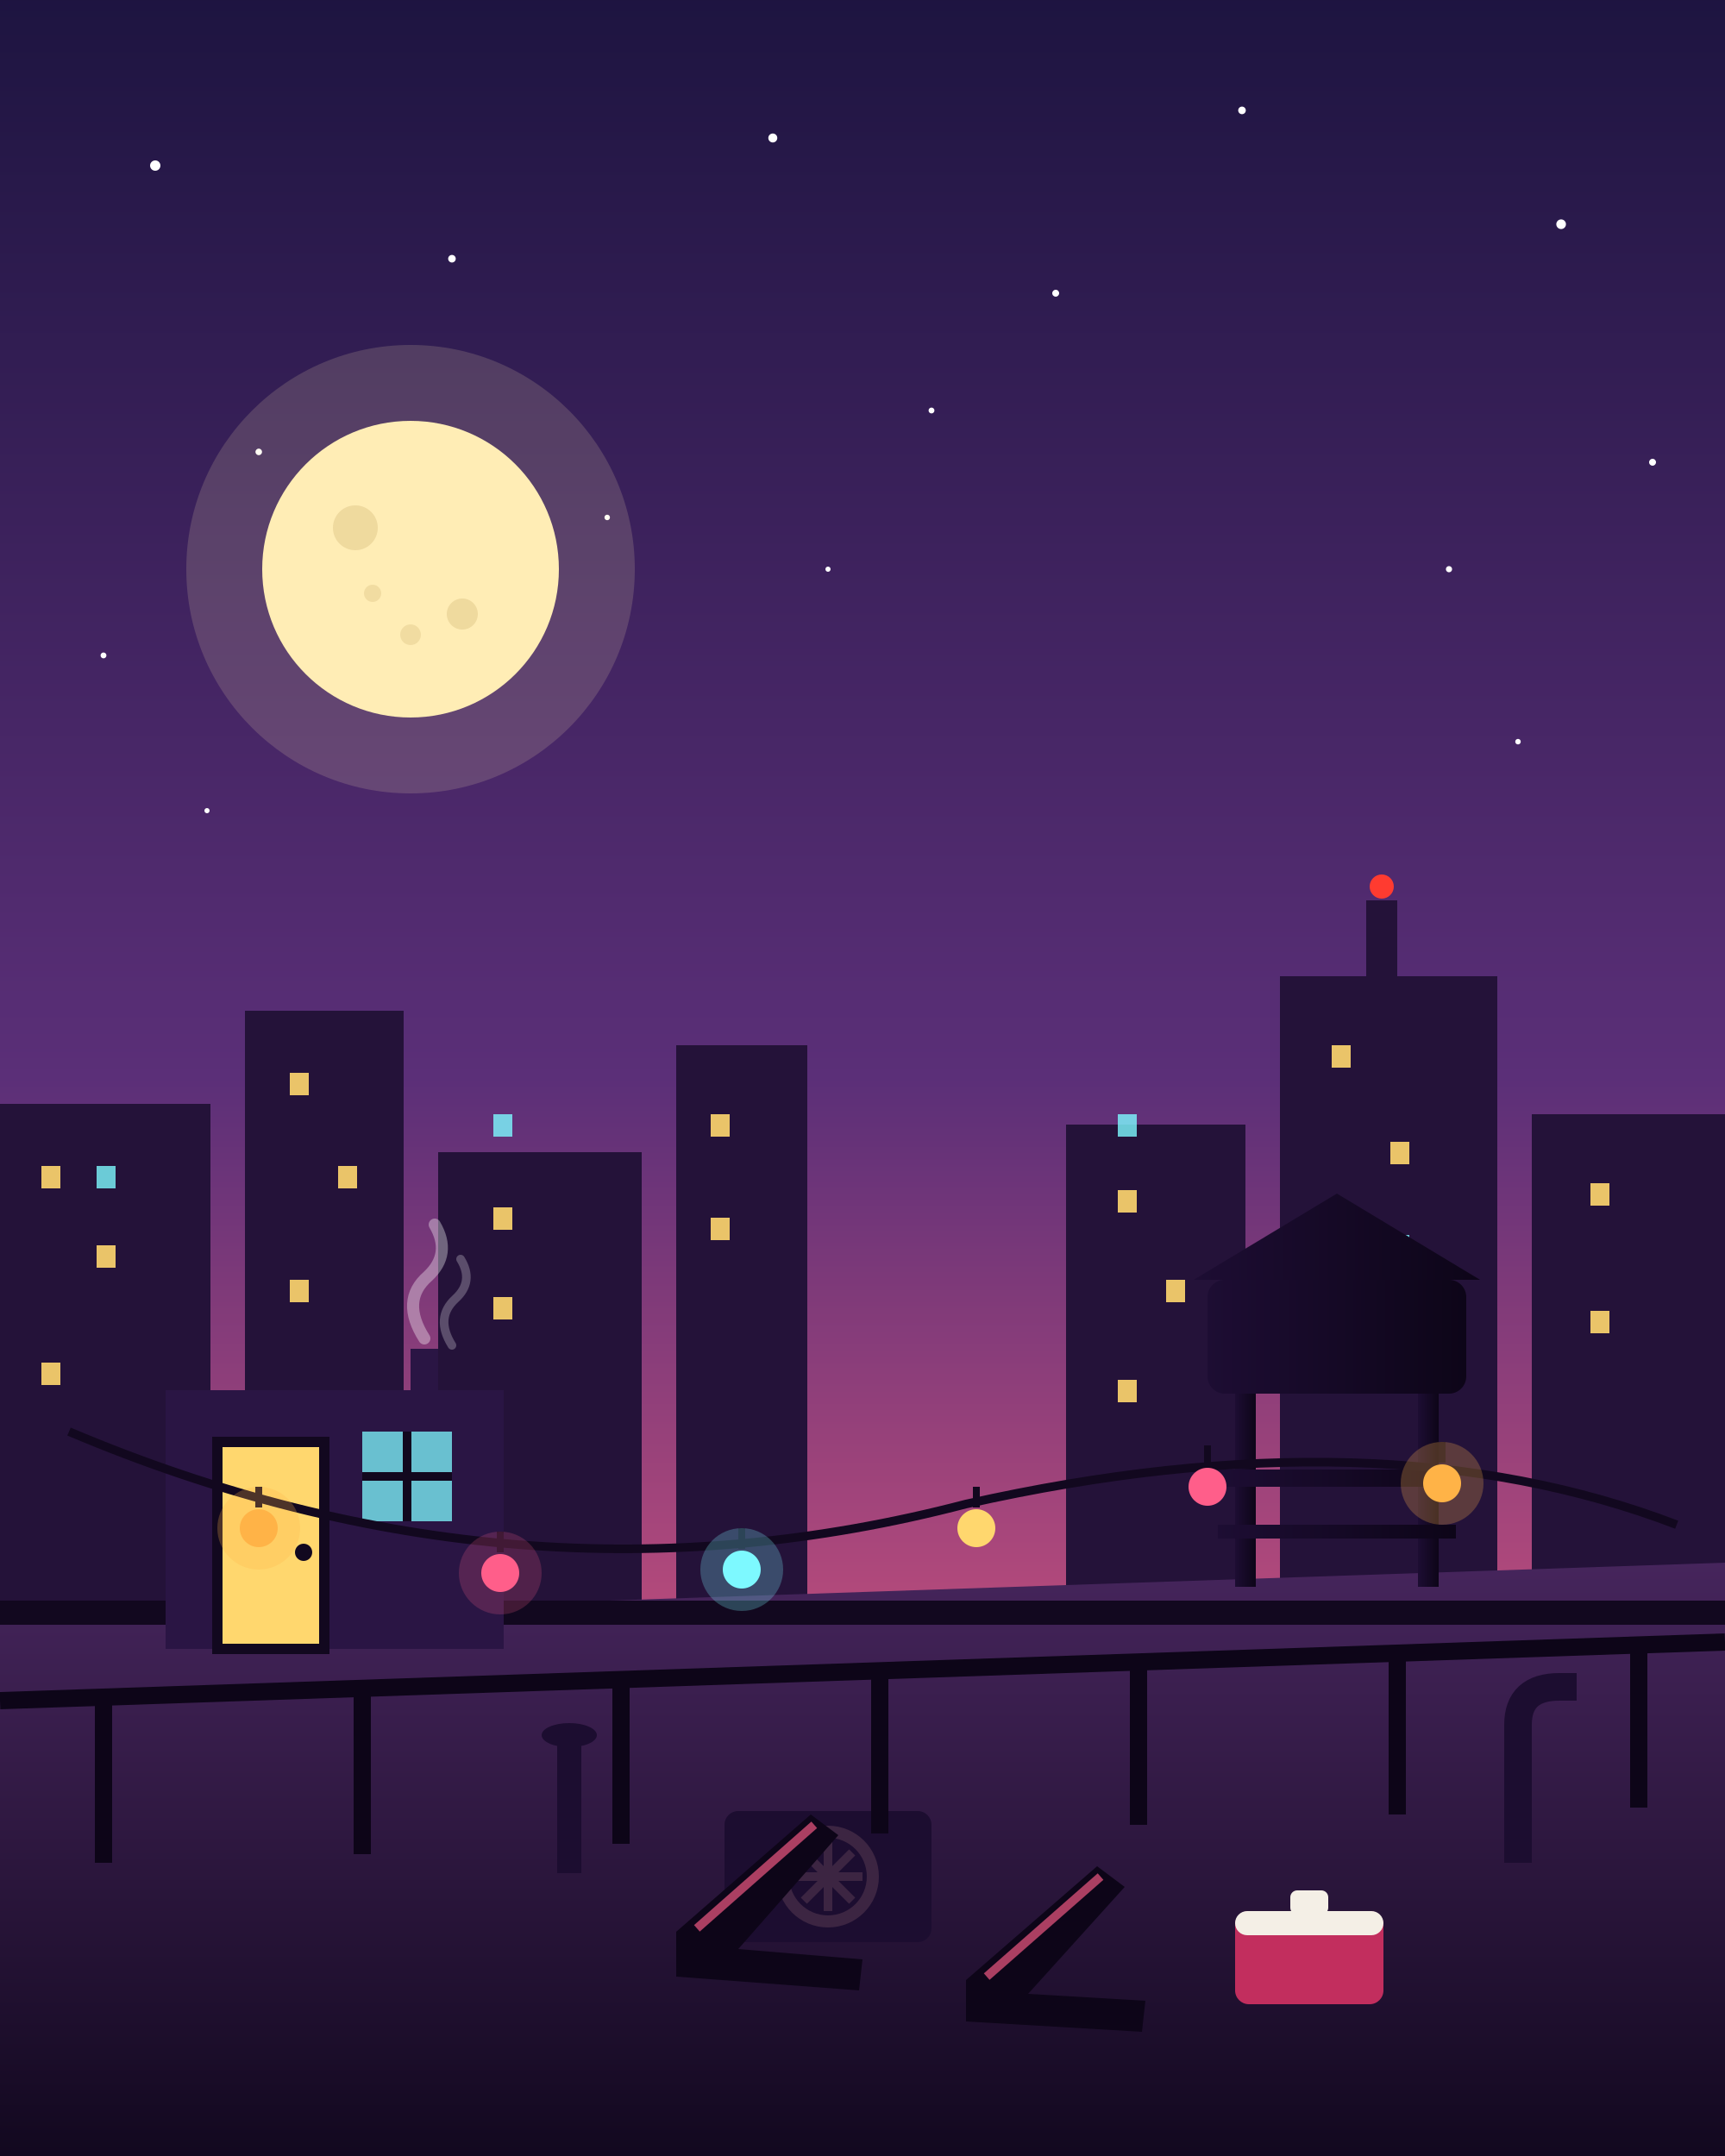
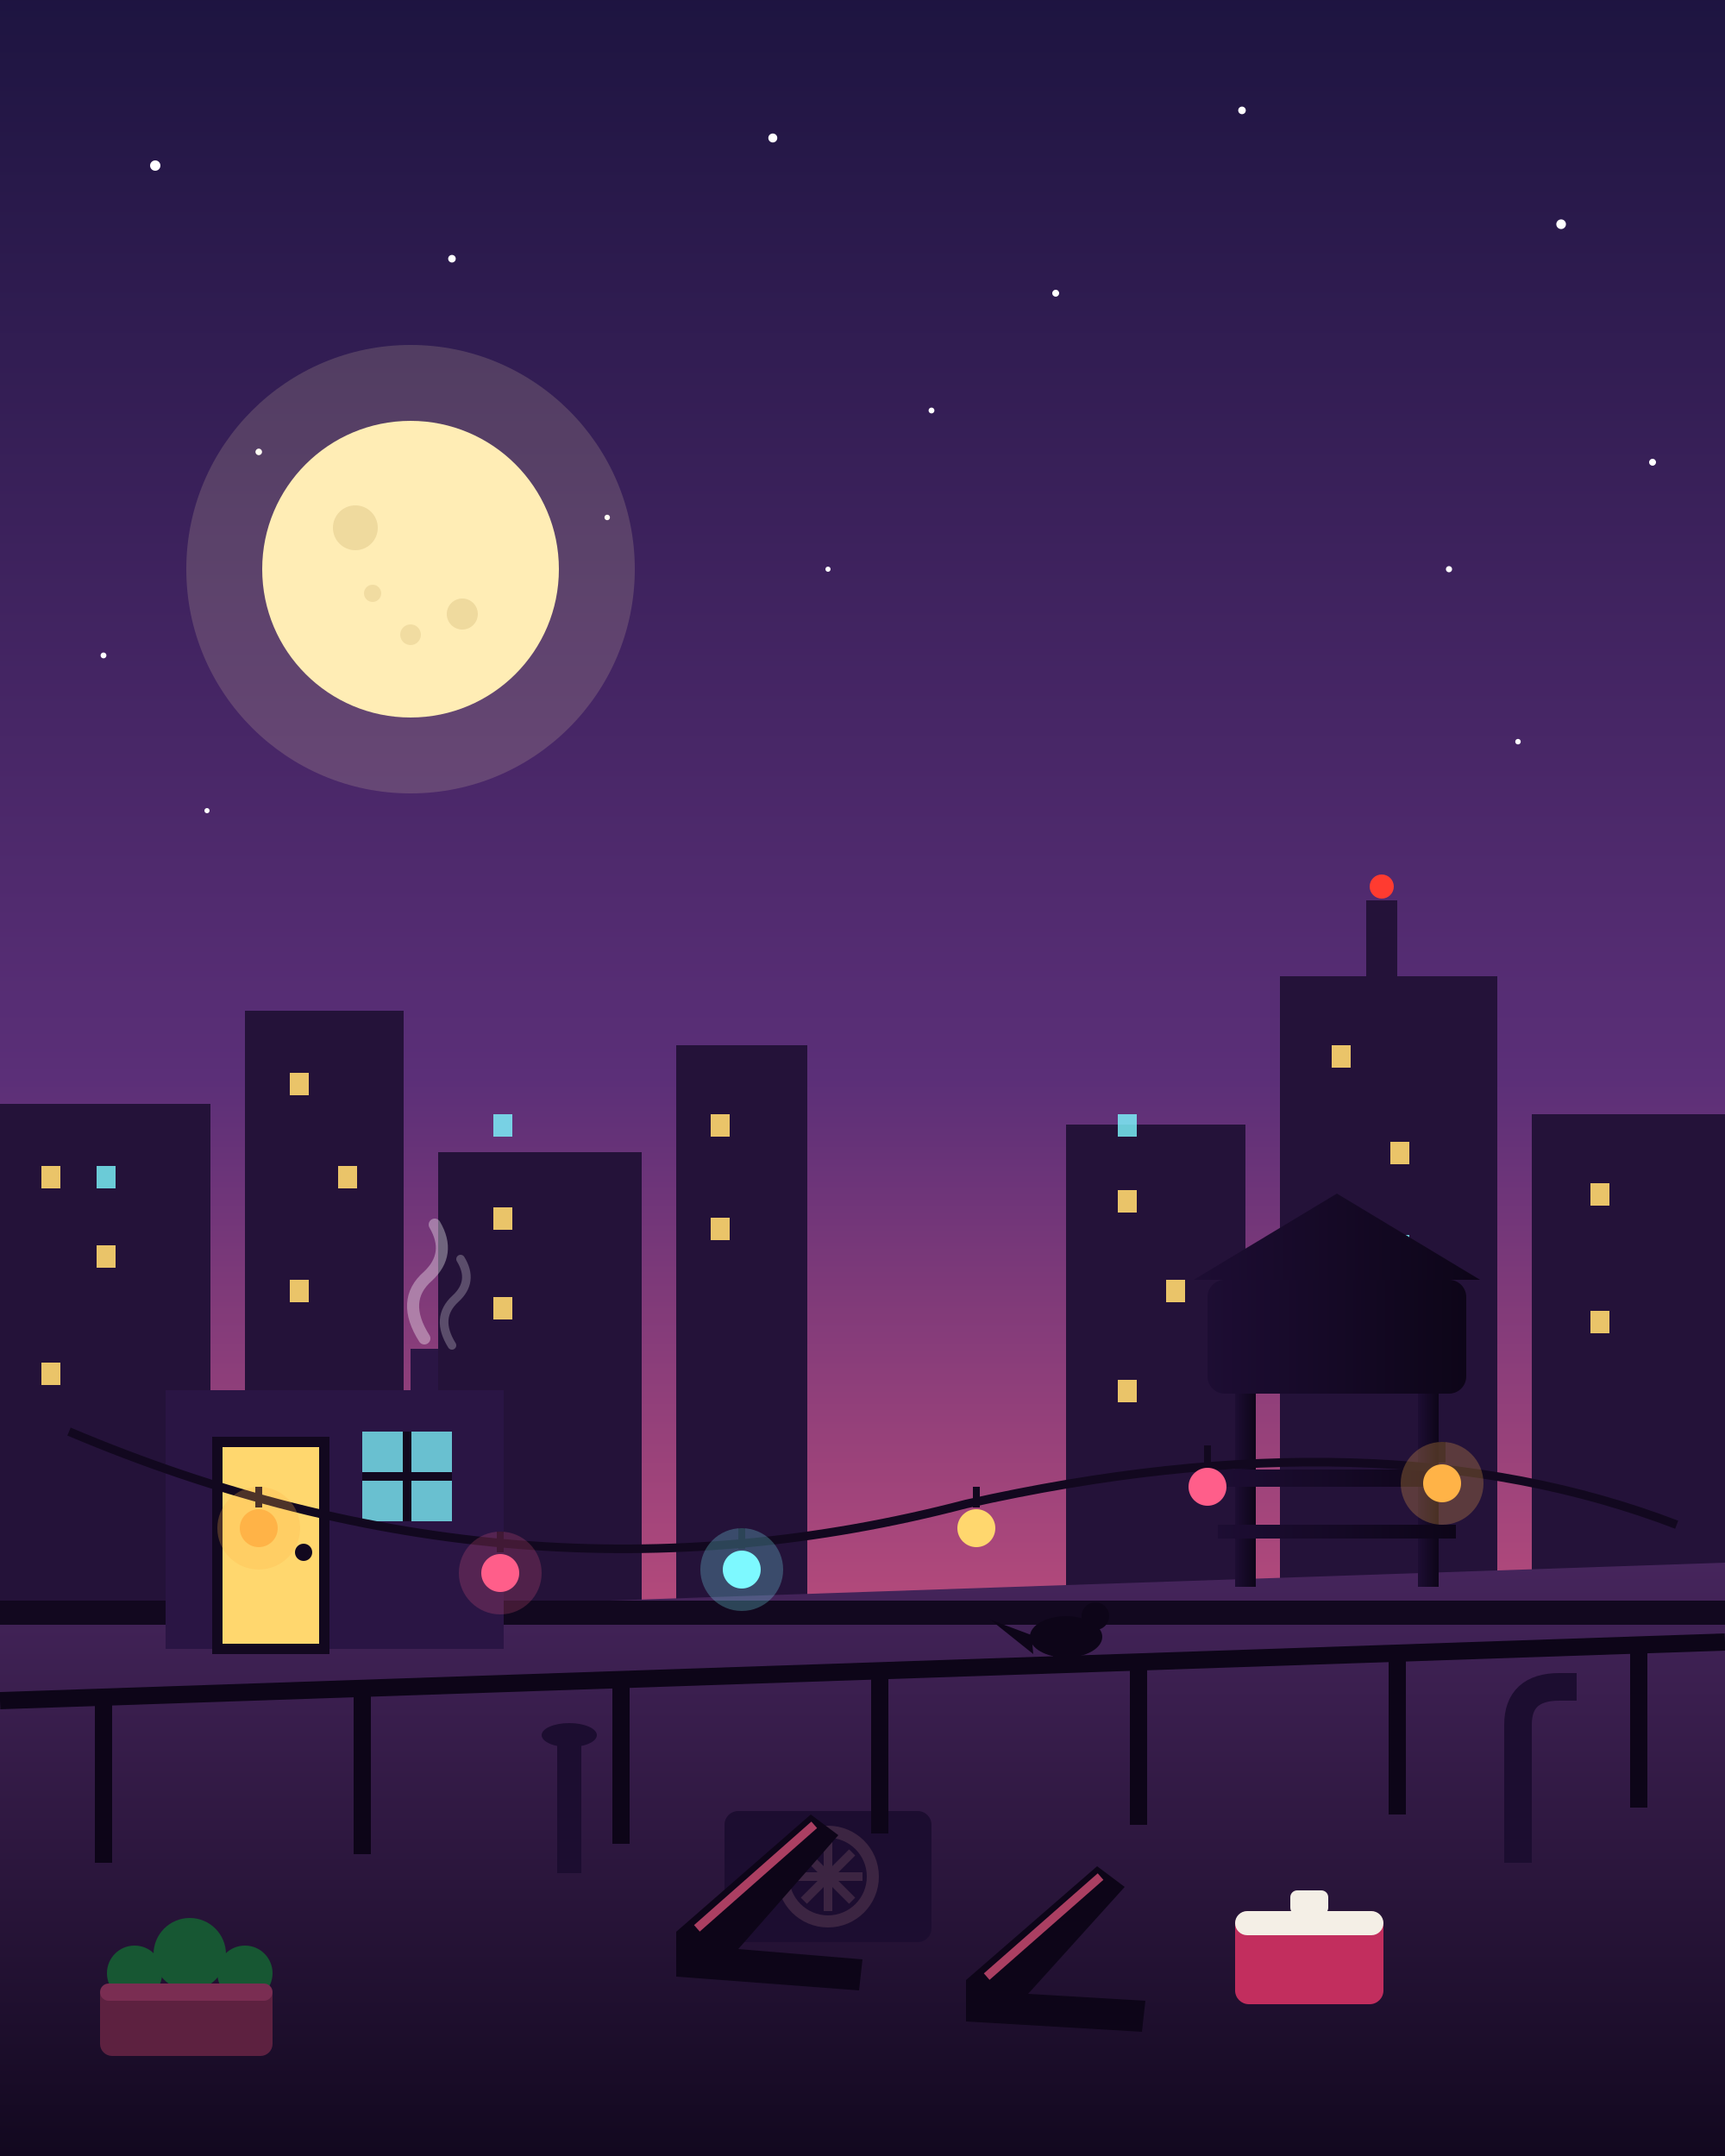
<svg xmlns="http://www.w3.org/2000/svg" viewBox="0 0 1000 1250" width="1000" height="1250">
  <defs>
    <linearGradient id="dusky" x1="0" y1="0" x2="0" y2="1">
      <stop offset="0" stop-color="#1d1440" />
      <stop offset=".5" stop-color="#5b2f78" />
      <stop offset=".8" stop-color="#c8507c" />
      <stop offset="1" stop-color="#ff9a76" />
    </linearGradient>
    <linearGradient id="roofdeck" x1="0" y1="0" x2="0" y2="1">
      <stop offset="0" stop-color="#46255c" />
      <stop offset="1" stop-color="#12081f" />
    </linearGradient>
    <linearGradient id="tankShade" x1="0" y1="0" x2="1" y2="0">
      <stop offset="0" stop-color="#1d0d33" />
      <stop offset="1" stop-color="#0d0518" />
    </linearGradient>
  </defs>
  <rect width="1000" height="1250" fill="url(#dusky)" />
  <g fill="#ffffff">
    <circle cx="90" cy="96" r="3" />
    <circle cx="262" cy="150" r="2.2" />
    <circle cx="448" cy="80" r="2.6" />
    <circle cx="612" cy="170" r="2" />
    <circle cx="905" cy="130" r="2.8" />
    <circle cx="720" cy="64" r="2.2" />
    <circle cx="150" cy="262" r="1.9" />
    <circle cx="540" cy="238" r="1.7" />
    <circle cx="958" cy="268" r="2" />
    <circle cx="352" cy="300" r="1.6" />
    <circle cx="60" cy="380" r="1.7" />
    <circle cx="840" cy="330" r="1.8" />
    <circle cx="480" cy="330" r="1.5" />
    <circle cx="880" cy="430" r="1.6" />
    <circle cx="120" cy="470" r="1.5" />
  </g>
  <circle cx="238" cy="330" r="86" fill="#ffedb5" />
  <circle cx="238" cy="330" r="130" fill="#ffedb5" opacity=".16" />
  <circle cx="206" cy="306" r="13" fill="#e8d194" opacity=".7" />
  <circle cx="268" cy="356" r="9" fill="#e8d194" opacity=".7" />
  <circle cx="238" cy="368" r="6" fill="#e8d194" opacity=".6" />
  <circle cx="216" cy="344" r="5" fill="#e8d194" opacity=".6" />
  <g fill="#241239">
    <rect x="-6" y="640" width="128" height="300" />
    <rect x="142" y="586" width="92" height="354" />
    <rect x="254" y="668" width="118" height="272" />
    <rect x="392" y="606" width="76" height="334" />
    <rect x="618" y="652" width="104" height="288" />
    <rect x="742" y="566" width="126" height="374" />
    <rect x="888" y="646" width="118" height="294" />
    <rect x="792" y="522" width="18" height="48" />
  </g>
  <circle cx="801" cy="514" r="7" fill="#ff3b30">
    <animate attributeName="opacity" values="1;.15;1" dur="2.4s" repeatCount="indefinite" />
  </circle>
  <g fill="#ffd76e" opacity=".9">
    <rect x="24" y="676" width="11" height="13" />
    <rect x="56" y="722" width="11" height="13" />
    <rect x="168" y="622" width="11" height="13" />
    <rect x="196" y="676" width="11" height="13" />
    <rect x="168" y="742" width="11" height="13" />
    <rect x="286" y="700" width="11" height="13" />
    <rect x="412" y="646" width="11" height="13" />
    <rect x="412" y="706" width="11" height="13" />
    <rect x="648" y="690" width="11" height="13" />
    <rect x="676" y="742" width="11" height="13" />
    <rect x="772" y="606" width="11" height="13" />
    <rect x="806" y="662" width="11" height="13" />
    <rect x="772" y="726" width="11" height="13" />
    <rect x="922" y="686" width="11" height="13" />
    <rect x="286" y="752" width="11" height="13" />
    <rect x="648" y="800" width="11" height="13" />
    <rect x="24" y="790" width="11" height="13" />
    <rect x="922" y="760" width="11" height="13" />
  </g>
  <g fill="#7df9ff" opacity=".8">
    <rect x="286" y="646" width="11" height="13" />
    <rect x="648" y="646" width="11" height="13" />
    <rect x="806" y="716" width="11" height="13" />
    <rect x="56" y="676" width="11" height="13" />
  </g>
  <path d="M0 1250 L0 940 L1000 906 L1000 1250 Z" fill="url(#roofdeck)" />
  <rect x="0" y="928" width="1000" height="14" fill="#12081f" />
  <g fill="url(#tankShade)">
    <rect x="700" y="742" width="150" height="66" rx="10" />
    <path d="M692 742 L775 692 L858 742 Z" />
    <rect x="716" y="808" width="12" height="112" />
    <rect x="822" y="808" width="12" height="112" />
    <rect x="706" y="852" width="138" height="10" />
    <rect x="706" y="884" width="138" height="8" />
  </g>
  <g>
    <rect x="96" y="806" width="196" height="150" fill="#2a1544" />
    <rect x="126" y="836" width="62" height="120" fill="#ffd76e" />
    <rect x="126" y="836" width="62" height="120" fill="none" stroke="#12081f" stroke-width="6" />
    <circle cx="176" cy="900" r="5" fill="#12081f" />
    <rect x="210" y="830" width="52" height="52" fill="#7df9ff" opacity=".75" />
    <path d="M210 856 L262 856 M236 830 L236 882" stroke="#12081f" stroke-width="5" />
    <rect x="238" y="782" width="16" height="26" fill="#2a1544" />
    <path d="M246 776 q-14 -22 2 -36 q14 -13 4 -30" stroke="#ffffff" stroke-width="7" fill="none" opacity=".35" stroke-linecap="round" />
    <path d="M262 780 q-10 -16 2 -27 q11 -10 3 -23" stroke="#ffffff" stroke-width="5" fill="none" opacity=".25" stroke-linecap="round" />
  </g>
  <g>
    <rect x="420" y="1050" width="120" height="76" rx="8" fill="#1c0d30" />
    <circle cx="480" cy="1088" r="26" fill="none" stroke="#3c2542" stroke-width="7" />
    <path d="M480 1068 L480 1108 M460 1088 L500 1088 M466 1074 L494 1102 M494 1074 L466 1102" stroke="#3c2542" stroke-width="5" />
    <path d="M880 1000 L880 1080 M880 1000 q0 -22 24 -22 l10 0" stroke="#1c0d30" stroke-width="16" fill="none" />
    <path d="M330 1010 L330 1086" stroke="#1c0d30" stroke-width="14" />
    <ellipse cx="330" cy="1006" rx="16" ry="7" fill="#1c0d30" />
  </g>
  <g stroke="#0d0518" stroke-width="10">
    <path d="M0 986 L1000 952" fill="none" />
    <path d="M60 984 L60 1080" fill="none" />
    <path d="M210 979 L210 1075" fill="none" />
    <path d="M360 974 L360 1069" fill="none" />
    <path d="M510 968 L510 1063" fill="none" />
    <path d="M660 963 L660 1058" fill="none" />
    <path d="M810 957 L810 1052" fill="none" />
    <path d="M950 953 L950 1048" fill="none" />
  </g>
+   <g fill="#0d0518">
+     <ellipse cx="618" cy="949" rx="21" ry="12" />
+     <circle cx="635" cy="937" r="8" />
+     <path d="M598 948 L574 939 L599 959 Z" />
+     <path d="M612 960 L612 967 M624 960 L624 967" stroke="#0d0518" stroke-width="3" fill="none" />
+   </g>
  <path d="M40 830 Q300 940 560 872 Q800 818 972 884" stroke="#12081f" stroke-width="5" fill="none" />
  <g stroke="#12081f" stroke-width="4">
    <path d="M150 862 L150 874" />
    <path d="M290 888 L290 900" />
    <path d="M430 886 L430 898" />
    <path d="M566 862 L566 874" />
    <path d="M700 838 L700 850" />
    <path d="M836 836 L836 848" />
  </g>
  <g>
    <circle cx="150" cy="886" r="11" fill="#ffb347" />
    <circle cx="290" cy="912" r="11" fill="#ff5e8a" />
    <circle cx="430" cy="910" r="11" fill="#7df9ff" />
    <circle cx="566" cy="886" r="11" fill="#ffd76e" />
    <circle cx="700" cy="862" r="11" fill="#ff5e8a" />
    <circle cx="836" cy="860" r="11" fill="#ffb347" />
    <circle cx="150" cy="886" r="24" fill="#ffb347" opacity=".25" />
    <circle cx="430" cy="910" r="24" fill="#7df9ff" opacity=".25" />
    <circle cx="836" cy="860" r="24" fill="#ffb347" opacity=".25" />
    <circle cx="290" cy="912" r="24" fill="#ff5e8a" opacity=".2" />
  </g>
  <g fill="#0d0518">
    <path d="M392 1120 L470 1052 L486 1064 L428 1130 L500 1136 L498 1154 L392 1146 Z" />
    <path d="M560 1148 L636 1082 L652 1094 L596 1156 L664 1160 L662 1178 L560 1172 Z" />
  </g>
  <g stroke="#ff5e8a" stroke-width="5" opacity=".65">
    <path d="M404 1118 L472 1058" />
    <path d="M572 1146 L638 1088" />
  </g>
  <rect x="716" y="1108" width="86" height="54" rx="8" fill="#c22e5e" />
  <rect x="716" y="1108" width="86" height="14" rx="7" fill="#f4efe6" />
  <rect x="748" y="1096" width="22" height="14" rx="4" fill="#f4efe6" />
+   <g>
+     <g fill="#175733">
+       <circle cx="78" cy="1144" r="16" />
+       <circle cx="110" cy="1133" r="21" />
+       <circle cx="142" cy="1144" r="16" />
+     </g>
+     <rect x="58" y="1150" width="100" height="42" rx="7" fill="#5d2140" />
+     <rect x="58" y="1150" width="100" height="10" rx="5" fill="#7a2d52" />
+   </g>
</svg>
